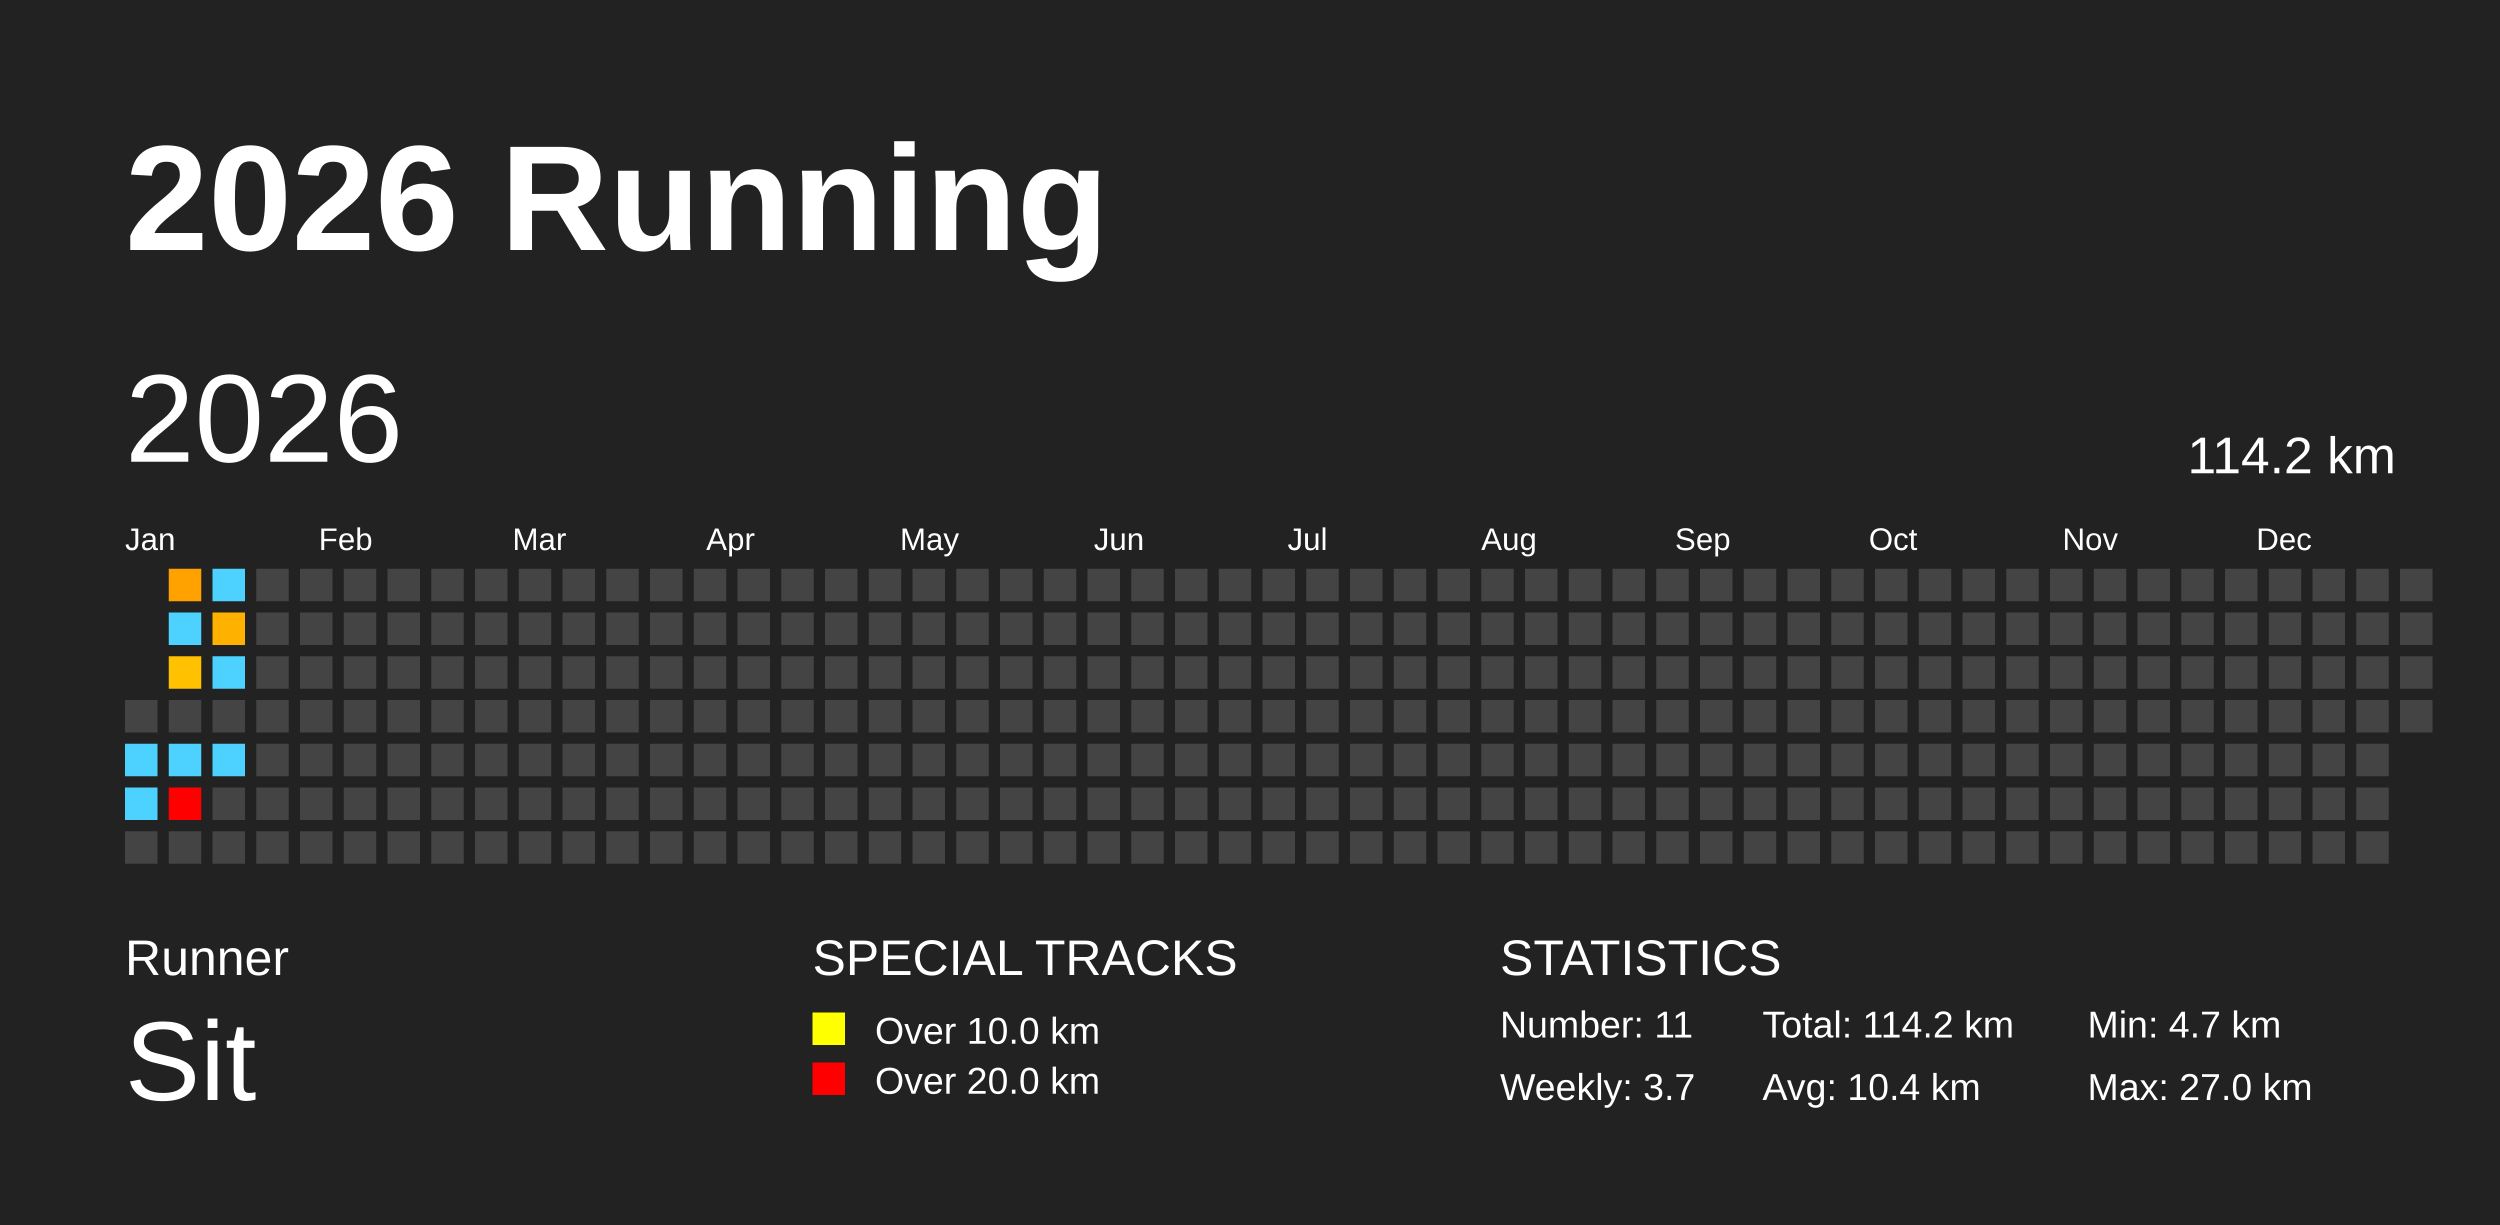
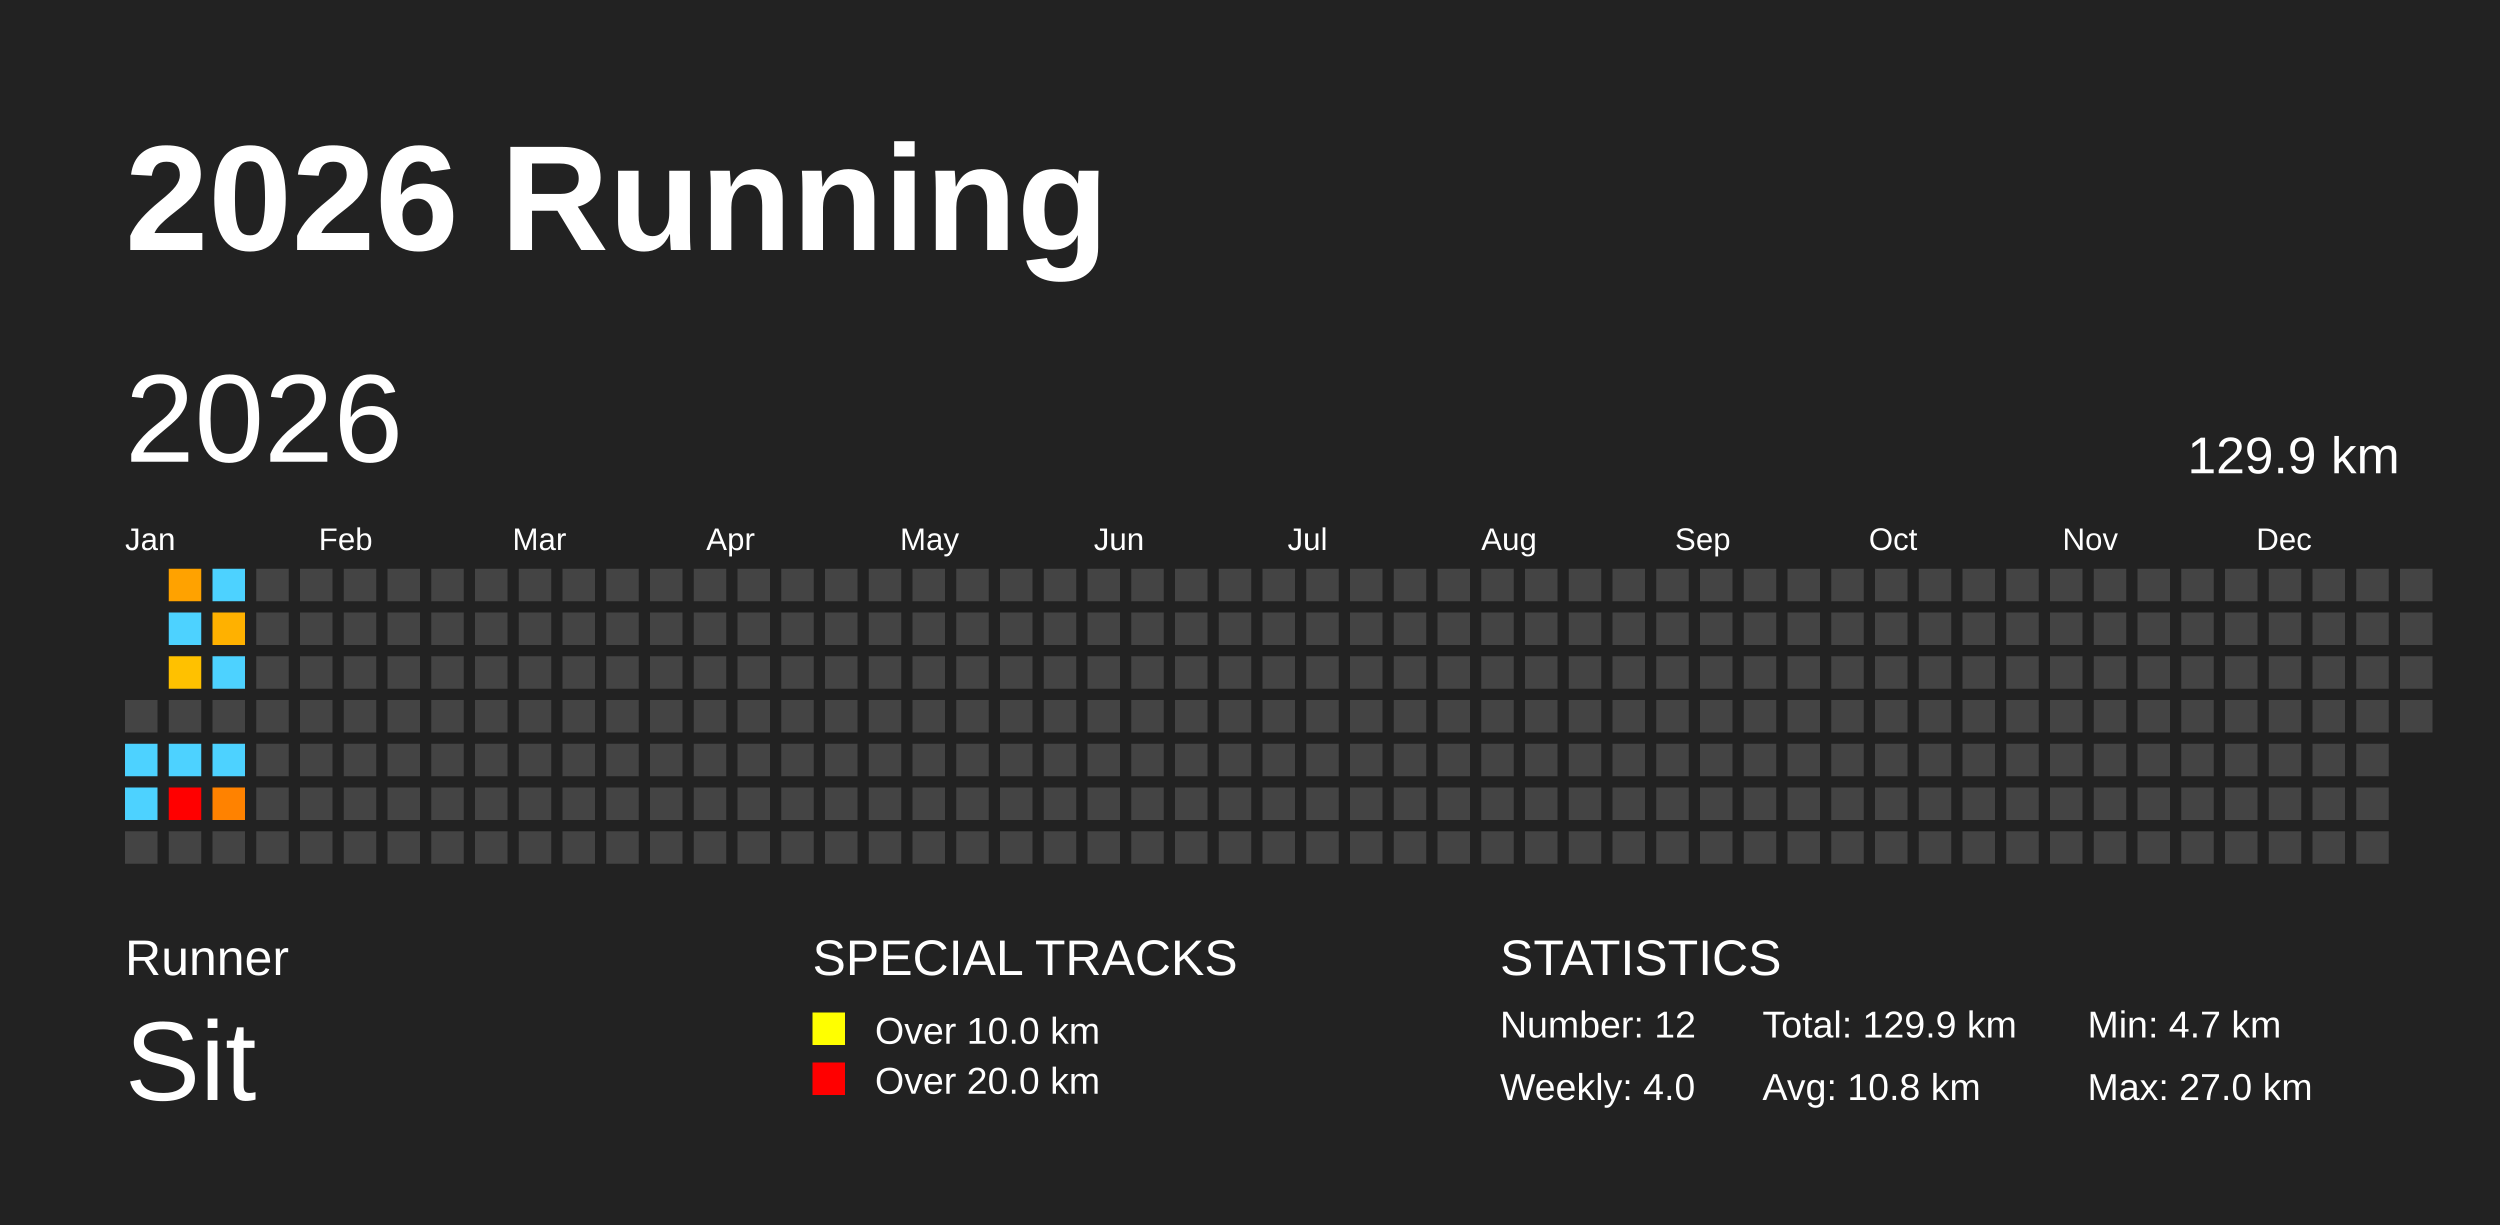
<svg xmlns="http://www.w3.org/2000/svg" baseProfile="full" height="98mm" version="1.1" viewBox="0,0,200,98" width="200mm">
  <defs />
  <rect fill="#222222" height="98" width="200" x="0" y="0" />
  <text fill="#FFFFFF" style="font-size:12px; font-family:Arial; font-weight:bold;" x="10" y="20">2026 Running</text>
  <text fill="#FFFFFF" style="font-size:4px; font-family:Arial" x="10" y="78">Runner</text>
  <text fill="#FFFFFF" style="font-size:9px; font-family:Arial" x="10" y="88">Sit</text>
  <text fill="#FFFFFF" style="font-size:4px; font-family:Arial" x="65" y="78">SPECIAL TRACKS</text>
  <rect fill="yellow" height="2.6" width="2.6" x="65" y="81" />
  <text fill="#FFFFFF" style="font-size:3px; font-family:Arial" x="70" y="83.5">Over 10.0 km</text>
  <rect fill="red" height="2.6" width="2.6" x="65" y="85" />
  <text fill="#FFFFFF" style="font-size:3px; font-family:Arial" x="70" y="87.5">Over 20.0 km</text>
  <text fill="#FFFFFF" style="font-size:4px; font-family:Arial" x="120" y="78">STATISTICS</text>
-   <text fill="#FFFFFF" style="font-size:3px; font-family:Arial" x="120" y="83">Number: 11</text>
-   <text fill="#FFFFFF" style="font-size:3px; font-family:Arial" x="120" y="88">Weekly: 3.7</text>
-   <text fill="#FFFFFF" style="font-size:3px; font-family:Arial" x="141" y="83">Total: 114.2 km</text>
-   <text fill="#FFFFFF" style="font-size:3px; font-family:Arial" x="141" y="88">Avg: 10.4 km</text>
+   <text fill="#FFFFFF" style="font-size:3px; font-family:Arial" x="120" y="83">Number: 12</text>
+   <text fill="#FFFFFF" style="font-size:3px; font-family:Arial" x="120" y="88">Weekly: 4.0</text>
+   <text fill="#FFFFFF" style="font-size:3px; font-family:Arial" x="141" y="83">Total: 129.9 km</text>
+   <text fill="#FFFFFF" style="font-size:3px; font-family:Arial" x="141" y="88">Avg: 10.8 km</text>
  <text fill="#FFFFFF" style="font-size:3px; font-family:Arial" x="167" y="83">Min: 4.7 km</text>
  <text fill="#FFFFFF" style="font-size:3px; font-family:Arial" x="167" y="88">Max: 27.0 km</text>
  <text dominant-baseline="hanging" fill="#FFFFFF" style="font-size:10.0px; font-family:Arial;" x="10" y="30">2026</text>
-   <text dominant-baseline="hanging" fill="#FFFFFF" style="font-size:4.125px; font-family:Arial;" x="175" y="35">114.2 km</text>
+   <text dominant-baseline="hanging" fill="#FFFFFF" style="font-size:4.125px; font-family:Arial;" x="175" y="35">129.9 km</text>
  <text fill="#FFFFFF" style="font-size:2.5px; font-family:Arial" x="10.0" y="44">Jan</text>
  <text fill="#FFFFFF" style="font-size:2.5px; font-family:Arial" x="25.5" y="44">Feb</text>
  <text fill="#FFFFFF" style="font-size:2.5px; font-family:Arial" x="41.0" y="44">Mar</text>
  <text fill="#FFFFFF" style="font-size:2.5px; font-family:Arial" x="56.5" y="44">Apr</text>
  <text fill="#FFFFFF" style="font-size:2.5px; font-family:Arial" x="72.0" y="44">May</text>
  <text fill="#FFFFFF" style="font-size:2.5px; font-family:Arial" x="87.5" y="44">Jun</text>
  <text fill="#FFFFFF" style="font-size:2.5px; font-family:Arial" x="103.0" y="44">Jul</text>
  <text fill="#FFFFFF" style="font-size:2.5px; font-family:Arial" x="118.5" y="44">Aug</text>
  <text fill="#FFFFFF" style="font-size:2.5px; font-family:Arial" x="134.0" y="44">Sep</text>
  <text fill="#FFFFFF" style="font-size:2.5px; font-family:Arial" x="149.5" y="44">Oct</text>
  <text fill="#FFFFFF" style="font-size:2.5px; font-family:Arial" x="165.0" y="44">Nov</text>
  <text fill="#FFFFFF" style="font-size:2.5px; font-family:Arial" x="180.5" y="44">Dec</text>
  <rect fill="#444444" height="2.6" width="2.6" x="10.0" y="56.0" />
  <rect fill="#4dd2ff" height="2.6" width="2.6" x="10.0" y="59.5" />
  <rect fill="#4dd2ff" height="2.6" width="2.6" x="10.0" y="63.0" />
  <rect fill="#444444" height="2.6" width="2.6" x="10.0" y="66.5" />
  <rect fill="#ffa200" height="2.6" width="2.6" x="13.5" y="45.5" />
  <rect fill="#4dd2ff" height="2.6" width="2.6" x="13.5" y="49.0" />
  <rect fill="#ffc100" height="2.6" width="2.6" x="13.5" y="52.5" />
  <rect fill="#444444" height="2.6" width="2.6" x="13.5" y="56.0" />
  <rect fill="#4dd2ff" height="2.6" width="2.6" x="13.5" y="59.5" />
  <rect fill="red" height="2.6" width="2.6" x="13.5" y="63.0" />
  <rect fill="#444444" height="2.6" width="2.6" x="13.5" y="66.5" />
  <rect fill="#4dd2ff" height="2.6" width="2.6" x="17.0" y="45.5" />
  <rect fill="#ffb100" height="2.6" width="2.6" x="17.0" y="49.0" />
  <rect fill="#4dd2ff" height="2.6" width="2.6" x="17.0" y="52.5" />
  <rect fill="#444444" height="2.6" width="2.6" x="17.0" y="56.0" />
  <rect fill="#4dd2ff" height="2.6" width="2.6" x="17.0" y="59.5" />
-   <rect fill="#444444" height="2.6" width="2.6" x="17.0" y="63.0" />
+   <rect fill="#ff8200" height="2.6" width="2.6" x="17.0" y="63.0" />
  <rect fill="#444444" height="2.6" width="2.6" x="17.0" y="66.5" />
  <rect fill="#444444" height="2.6" width="2.6" x="20.5" y="45.5" />
  <rect fill="#444444" height="2.6" width="2.6" x="20.5" y="49.0" />
  <rect fill="#444444" height="2.6" width="2.6" x="20.5" y="52.5" />
  <rect fill="#444444" height="2.6" width="2.6" x="20.5" y="56.0" />
  <rect fill="#444444" height="2.6" width="2.6" x="20.5" y="59.5" />
  <rect fill="#444444" height="2.6" width="2.6" x="20.5" y="63.0" />
  <rect fill="#444444" height="2.6" width="2.6" x="20.5" y="66.5" />
  <rect fill="#444444" height="2.6" width="2.6" x="24.0" y="45.5" />
  <rect fill="#444444" height="2.6" width="2.6" x="24.0" y="49.0" />
  <rect fill="#444444" height="2.6" width="2.6" x="24.0" y="52.5" />
  <rect fill="#444444" height="2.6" width="2.6" x="24.0" y="56.0" />
  <rect fill="#444444" height="2.6" width="2.6" x="24.0" y="59.5" />
  <rect fill="#444444" height="2.6" width="2.6" x="24.0" y="63.0" />
  <rect fill="#444444" height="2.6" width="2.6" x="24.0" y="66.5" />
  <rect fill="#444444" height="2.6" width="2.6" x="27.5" y="45.5" />
  <rect fill="#444444" height="2.6" width="2.6" x="27.5" y="49.0" />
  <rect fill="#444444" height="2.6" width="2.6" x="27.5" y="52.5" />
  <rect fill="#444444" height="2.6" width="2.6" x="27.5" y="56.0" />
  <rect fill="#444444" height="2.6" width="2.6" x="27.5" y="59.5" />
  <rect fill="#444444" height="2.6" width="2.6" x="27.5" y="63.0" />
  <rect fill="#444444" height="2.6" width="2.6" x="27.5" y="66.5" />
  <rect fill="#444444" height="2.6" width="2.6" x="31.0" y="45.5" />
  <rect fill="#444444" height="2.6" width="2.6" x="31.0" y="49.0" />
  <rect fill="#444444" height="2.6" width="2.6" x="31.0" y="52.5" />
  <rect fill="#444444" height="2.6" width="2.6" x="31.0" y="56.0" />
  <rect fill="#444444" height="2.6" width="2.6" x="31.0" y="59.5" />
  <rect fill="#444444" height="2.6" width="2.6" x="31.0" y="63.0" />
  <rect fill="#444444" height="2.6" width="2.6" x="31.0" y="66.5" />
  <rect fill="#444444" height="2.6" width="2.6" x="34.5" y="45.5" />
  <rect fill="#444444" height="2.6" width="2.6" x="34.5" y="49.0" />
  <rect fill="#444444" height="2.6" width="2.6" x="34.5" y="52.5" />
  <rect fill="#444444" height="2.6" width="2.6" x="34.5" y="56.0" />
  <rect fill="#444444" height="2.6" width="2.6" x="34.5" y="59.5" />
  <rect fill="#444444" height="2.6" width="2.6" x="34.5" y="63.0" />
  <rect fill="#444444" height="2.6" width="2.6" x="34.5" y="66.5" />
  <rect fill="#444444" height="2.6" width="2.6" x="38.0" y="45.5" />
  <rect fill="#444444" height="2.6" width="2.6" x="38.0" y="49.0" />
  <rect fill="#444444" height="2.6" width="2.6" x="38.0" y="52.5" />
  <rect fill="#444444" height="2.6" width="2.6" x="38.0" y="56.0" />
  <rect fill="#444444" height="2.6" width="2.6" x="38.0" y="59.5" />
  <rect fill="#444444" height="2.6" width="2.6" x="38.0" y="63.0" />
  <rect fill="#444444" height="2.6" width="2.6" x="38.0" y="66.5" />
  <rect fill="#444444" height="2.6" width="2.6" x="41.5" y="45.5" />
  <rect fill="#444444" height="2.6" width="2.6" x="41.5" y="49.0" />
  <rect fill="#444444" height="2.6" width="2.6" x="41.5" y="52.5" />
  <rect fill="#444444" height="2.6" width="2.6" x="41.5" y="56.0" />
  <rect fill="#444444" height="2.6" width="2.6" x="41.5" y="59.5" />
  <rect fill="#444444" height="2.6" width="2.6" x="41.5" y="63.0" />
  <rect fill="#444444" height="2.6" width="2.6" x="41.5" y="66.5" />
  <rect fill="#444444" height="2.6" width="2.6" x="45.0" y="45.5" />
  <rect fill="#444444" height="2.6" width="2.6" x="45.0" y="49.0" />
  <rect fill="#444444" height="2.6" width="2.6" x="45.0" y="52.5" />
  <rect fill="#444444" height="2.6" width="2.6" x="45.0" y="56.0" />
  <rect fill="#444444" height="2.6" width="2.6" x="45.0" y="59.5" />
  <rect fill="#444444" height="2.6" width="2.6" x="45.0" y="63.0" />
  <rect fill="#444444" height="2.6" width="2.6" x="45.0" y="66.5" />
  <rect fill="#444444" height="2.6" width="2.6" x="48.5" y="45.5" />
  <rect fill="#444444" height="2.6" width="2.6" x="48.5" y="49.0" />
  <rect fill="#444444" height="2.6" width="2.6" x="48.5" y="52.5" />
  <rect fill="#444444" height="2.6" width="2.6" x="48.5" y="56.0" />
  <rect fill="#444444" height="2.6" width="2.6" x="48.5" y="59.5" />
  <rect fill="#444444" height="2.6" width="2.6" x="48.5" y="63.0" />
  <rect fill="#444444" height="2.6" width="2.6" x="48.5" y="66.5" />
  <rect fill="#444444" height="2.6" width="2.6" x="52.0" y="45.5" />
  <rect fill="#444444" height="2.6" width="2.6" x="52.0" y="49.0" />
  <rect fill="#444444" height="2.6" width="2.6" x="52.0" y="52.5" />
  <rect fill="#444444" height="2.6" width="2.6" x="52.0" y="56.0" />
  <rect fill="#444444" height="2.6" width="2.6" x="52.0" y="59.5" />
  <rect fill="#444444" height="2.6" width="2.6" x="52.0" y="63.0" />
  <rect fill="#444444" height="2.6" width="2.6" x="52.0" y="66.5" />
  <rect fill="#444444" height="2.6" width="2.6" x="55.5" y="45.5" />
  <rect fill="#444444" height="2.6" width="2.6" x="55.5" y="49.0" />
  <rect fill="#444444" height="2.6" width="2.6" x="55.5" y="52.5" />
  <rect fill="#444444" height="2.6" width="2.6" x="55.5" y="56.0" />
  <rect fill="#444444" height="2.6" width="2.6" x="55.5" y="59.5" />
  <rect fill="#444444" height="2.6" width="2.6" x="55.5" y="63.0" />
  <rect fill="#444444" height="2.6" width="2.6" x="55.5" y="66.5" />
  <rect fill="#444444" height="2.6" width="2.6" x="59.0" y="45.5" />
  <rect fill="#444444" height="2.6" width="2.6" x="59.0" y="49.0" />
  <rect fill="#444444" height="2.6" width="2.6" x="59.0" y="52.5" />
  <rect fill="#444444" height="2.6" width="2.6" x="59.0" y="56.0" />
  <rect fill="#444444" height="2.6" width="2.6" x="59.0" y="59.5" />
  <rect fill="#444444" height="2.6" width="2.6" x="59.0" y="63.0" />
  <rect fill="#444444" height="2.6" width="2.6" x="59.0" y="66.5" />
  <rect fill="#444444" height="2.6" width="2.6" x="62.5" y="45.5" />
  <rect fill="#444444" height="2.6" width="2.6" x="62.5" y="49.0" />
  <rect fill="#444444" height="2.6" width="2.6" x="62.5" y="52.5" />
  <rect fill="#444444" height="2.6" width="2.6" x="62.5" y="56.0" />
  <rect fill="#444444" height="2.6" width="2.6" x="62.5" y="59.5" />
  <rect fill="#444444" height="2.6" width="2.6" x="62.5" y="63.0" />
  <rect fill="#444444" height="2.6" width="2.6" x="62.5" y="66.5" />
  <rect fill="#444444" height="2.6" width="2.6" x="66.0" y="45.5" />
  <rect fill="#444444" height="2.6" width="2.6" x="66.0" y="49.0" />
  <rect fill="#444444" height="2.6" width="2.6" x="66.0" y="52.5" />
  <rect fill="#444444" height="2.6" width="2.6" x="66.0" y="56.0" />
  <rect fill="#444444" height="2.6" width="2.6" x="66.0" y="59.5" />
  <rect fill="#444444" height="2.6" width="2.6" x="66.0" y="63.0" />
  <rect fill="#444444" height="2.6" width="2.6" x="66.0" y="66.5" />
  <rect fill="#444444" height="2.6" width="2.6" x="69.5" y="45.5" />
  <rect fill="#444444" height="2.6" width="2.6" x="69.5" y="49.0" />
  <rect fill="#444444" height="2.6" width="2.6" x="69.5" y="52.5" />
  <rect fill="#444444" height="2.6" width="2.6" x="69.5" y="56.0" />
  <rect fill="#444444" height="2.6" width="2.6" x="69.5" y="59.5" />
  <rect fill="#444444" height="2.6" width="2.6" x="69.5" y="63.0" />
  <rect fill="#444444" height="2.6" width="2.6" x="69.5" y="66.5" />
  <rect fill="#444444" height="2.6" width="2.6" x="73.0" y="45.5" />
  <rect fill="#444444" height="2.6" width="2.6" x="73.0" y="49.0" />
  <rect fill="#444444" height="2.6" width="2.6" x="73.0" y="52.5" />
  <rect fill="#444444" height="2.6" width="2.6" x="73.0" y="56.0" />
  <rect fill="#444444" height="2.6" width="2.6" x="73.0" y="59.5" />
  <rect fill="#444444" height="2.6" width="2.6" x="73.0" y="63.0" />
  <rect fill="#444444" height="2.6" width="2.6" x="73.0" y="66.5" />
  <rect fill="#444444" height="2.6" width="2.6" x="76.5" y="45.5" />
  <rect fill="#444444" height="2.6" width="2.6" x="76.5" y="49.0" />
  <rect fill="#444444" height="2.6" width="2.6" x="76.5" y="52.5" />
  <rect fill="#444444" height="2.6" width="2.6" x="76.5" y="56.0" />
  <rect fill="#444444" height="2.6" width="2.6" x="76.5" y="59.5" />
  <rect fill="#444444" height="2.6" width="2.6" x="76.5" y="63.0" />
  <rect fill="#444444" height="2.6" width="2.6" x="76.5" y="66.5" />
  <rect fill="#444444" height="2.6" width="2.6" x="80.0" y="45.5" />
  <rect fill="#444444" height="2.6" width="2.6" x="80.0" y="49.0" />
  <rect fill="#444444" height="2.6" width="2.6" x="80.0" y="52.5" />
  <rect fill="#444444" height="2.6" width="2.6" x="80.0" y="56.0" />
  <rect fill="#444444" height="2.6" width="2.6" x="80.0" y="59.5" />
  <rect fill="#444444" height="2.6" width="2.6" x="80.0" y="63.0" />
  <rect fill="#444444" height="2.6" width="2.6" x="80.0" y="66.5" />
  <rect fill="#444444" height="2.6" width="2.6" x="83.5" y="45.5" />
  <rect fill="#444444" height="2.6" width="2.6" x="83.5" y="49.0" />
  <rect fill="#444444" height="2.6" width="2.6" x="83.5" y="52.5" />
  <rect fill="#444444" height="2.6" width="2.6" x="83.5" y="56.0" />
  <rect fill="#444444" height="2.6" width="2.6" x="83.5" y="59.5" />
  <rect fill="#444444" height="2.6" width="2.6" x="83.5" y="63.0" />
  <rect fill="#444444" height="2.6" width="2.6" x="83.5" y="66.5" />
  <rect fill="#444444" height="2.6" width="2.6" x="87.0" y="45.5" />
  <rect fill="#444444" height="2.6" width="2.6" x="87.0" y="49.0" />
  <rect fill="#444444" height="2.6" width="2.6" x="87.0" y="52.5" />
  <rect fill="#444444" height="2.6" width="2.6" x="87.0" y="56.0" />
  <rect fill="#444444" height="2.6" width="2.6" x="87.0" y="59.5" />
  <rect fill="#444444" height="2.6" width="2.6" x="87.0" y="63.0" />
  <rect fill="#444444" height="2.6" width="2.6" x="87.0" y="66.5" />
  <rect fill="#444444" height="2.6" width="2.6" x="90.5" y="45.5" />
  <rect fill="#444444" height="2.6" width="2.6" x="90.5" y="49.0" />
  <rect fill="#444444" height="2.6" width="2.6" x="90.5" y="52.5" />
  <rect fill="#444444" height="2.6" width="2.6" x="90.5" y="56.0" />
  <rect fill="#444444" height="2.6" width="2.6" x="90.5" y="59.5" />
  <rect fill="#444444" height="2.6" width="2.6" x="90.5" y="63.0" />
  <rect fill="#444444" height="2.6" width="2.6" x="90.5" y="66.5" />
  <rect fill="#444444" height="2.6" width="2.6" x="94.0" y="45.5" />
  <rect fill="#444444" height="2.6" width="2.6" x="94.0" y="49.0" />
  <rect fill="#444444" height="2.6" width="2.6" x="94.0" y="52.5" />
  <rect fill="#444444" height="2.6" width="2.6" x="94.0" y="56.0" />
  <rect fill="#444444" height="2.6" width="2.6" x="94.0" y="59.5" />
  <rect fill="#444444" height="2.6" width="2.6" x="94.0" y="63.0" />
  <rect fill="#444444" height="2.6" width="2.6" x="94.0" y="66.5" />
  <rect fill="#444444" height="2.6" width="2.6" x="97.5" y="45.5" />
  <rect fill="#444444" height="2.6" width="2.6" x="97.5" y="49.0" />
  <rect fill="#444444" height="2.6" width="2.6" x="97.5" y="52.5" />
  <rect fill="#444444" height="2.6" width="2.6" x="97.5" y="56.0" />
  <rect fill="#444444" height="2.6" width="2.6" x="97.5" y="59.5" />
  <rect fill="#444444" height="2.6" width="2.6" x="97.5" y="63.0" />
  <rect fill="#444444" height="2.6" width="2.6" x="97.5" y="66.5" />
  <rect fill="#444444" height="2.6" width="2.6" x="101.0" y="45.5" />
  <rect fill="#444444" height="2.6" width="2.6" x="101.0" y="49.0" />
  <rect fill="#444444" height="2.6" width="2.6" x="101.0" y="52.5" />
  <rect fill="#444444" height="2.6" width="2.6" x="101.0" y="56.0" />
  <rect fill="#444444" height="2.6" width="2.6" x="101.0" y="59.5" />
  <rect fill="#444444" height="2.6" width="2.6" x="101.0" y="63.0" />
  <rect fill="#444444" height="2.6" width="2.6" x="101.0" y="66.5" />
  <rect fill="#444444" height="2.6" width="2.6" x="104.5" y="45.5" />
  <rect fill="#444444" height="2.6" width="2.6" x="104.5" y="49.0" />
  <rect fill="#444444" height="2.6" width="2.6" x="104.5" y="52.5" />
  <rect fill="#444444" height="2.6" width="2.6" x="104.5" y="56.0" />
  <rect fill="#444444" height="2.6" width="2.6" x="104.5" y="59.5" />
  <rect fill="#444444" height="2.6" width="2.6" x="104.5" y="63.0" />
  <rect fill="#444444" height="2.6" width="2.6" x="104.5" y="66.5" />
  <rect fill="#444444" height="2.6" width="2.6" x="108.0" y="45.5" />
  <rect fill="#444444" height="2.6" width="2.6" x="108.0" y="49.0" />
  <rect fill="#444444" height="2.6" width="2.6" x="108.0" y="52.5" />
  <rect fill="#444444" height="2.6" width="2.6" x="108.0" y="56.0" />
  <rect fill="#444444" height="2.6" width="2.6" x="108.0" y="59.5" />
  <rect fill="#444444" height="2.6" width="2.6" x="108.0" y="63.0" />
  <rect fill="#444444" height="2.6" width="2.6" x="108.0" y="66.5" />
  <rect fill="#444444" height="2.6" width="2.6" x="111.5" y="45.5" />
  <rect fill="#444444" height="2.6" width="2.6" x="111.5" y="49.0" />
  <rect fill="#444444" height="2.6" width="2.6" x="111.5" y="52.5" />
  <rect fill="#444444" height="2.6" width="2.6" x="111.5" y="56.0" />
  <rect fill="#444444" height="2.6" width="2.6" x="111.5" y="59.5" />
  <rect fill="#444444" height="2.6" width="2.6" x="111.5" y="63.0" />
  <rect fill="#444444" height="2.6" width="2.6" x="111.5" y="66.5" />
  <rect fill="#444444" height="2.6" width="2.6" x="115.0" y="45.5" />
  <rect fill="#444444" height="2.6" width="2.6" x="115.0" y="49.0" />
  <rect fill="#444444" height="2.6" width="2.6" x="115.0" y="52.5" />
  <rect fill="#444444" height="2.6" width="2.6" x="115.0" y="56.0" />
  <rect fill="#444444" height="2.6" width="2.6" x="115.0" y="59.5" />
  <rect fill="#444444" height="2.6" width="2.6" x="115.0" y="63.0" />
  <rect fill="#444444" height="2.6" width="2.6" x="115.0" y="66.5" />
  <rect fill="#444444" height="2.6" width="2.6" x="118.5" y="45.5" />
  <rect fill="#444444" height="2.6" width="2.6" x="118.5" y="49.0" />
  <rect fill="#444444" height="2.6" width="2.6" x="118.5" y="52.5" />
  <rect fill="#444444" height="2.6" width="2.6" x="118.5" y="56.0" />
  <rect fill="#444444" height="2.6" width="2.6" x="118.5" y="59.5" />
  <rect fill="#444444" height="2.6" width="2.6" x="118.5" y="63.0" />
  <rect fill="#444444" height="2.6" width="2.6" x="118.5" y="66.5" />
  <rect fill="#444444" height="2.6" width="2.6" x="122.0" y="45.5" />
  <rect fill="#444444" height="2.6" width="2.6" x="122.0" y="49.0" />
  <rect fill="#444444" height="2.6" width="2.6" x="122.0" y="52.5" />
  <rect fill="#444444" height="2.6" width="2.6" x="122.0" y="56.0" />
  <rect fill="#444444" height="2.6" width="2.6" x="122.0" y="59.5" />
  <rect fill="#444444" height="2.6" width="2.6" x="122.0" y="63.0" />
  <rect fill="#444444" height="2.6" width="2.6" x="122.0" y="66.5" />
  <rect fill="#444444" height="2.6" width="2.6" x="125.5" y="45.5" />
  <rect fill="#444444" height="2.6" width="2.6" x="125.5" y="49.0" />
  <rect fill="#444444" height="2.6" width="2.6" x="125.5" y="52.5" />
  <rect fill="#444444" height="2.6" width="2.6" x="125.5" y="56.0" />
  <rect fill="#444444" height="2.6" width="2.6" x="125.5" y="59.5" />
  <rect fill="#444444" height="2.6" width="2.6" x="125.5" y="63.0" />
  <rect fill="#444444" height="2.6" width="2.6" x="125.5" y="66.5" />
  <rect fill="#444444" height="2.6" width="2.6" x="129.0" y="45.5" />
  <rect fill="#444444" height="2.6" width="2.6" x="129.0" y="49.0" />
  <rect fill="#444444" height="2.6" width="2.6" x="129.0" y="52.5" />
  <rect fill="#444444" height="2.6" width="2.6" x="129.0" y="56.0" />
  <rect fill="#444444" height="2.6" width="2.6" x="129.0" y="59.5" />
  <rect fill="#444444" height="2.6" width="2.6" x="129.0" y="63.0" />
  <rect fill="#444444" height="2.6" width="2.6" x="129.0" y="66.5" />
  <rect fill="#444444" height="2.6" width="2.6" x="132.5" y="45.5" />
  <rect fill="#444444" height="2.6" width="2.6" x="132.5" y="49.0" />
  <rect fill="#444444" height="2.6" width="2.6" x="132.5" y="52.5" />
  <rect fill="#444444" height="2.6" width="2.6" x="132.5" y="56.0" />
  <rect fill="#444444" height="2.6" width="2.6" x="132.5" y="59.5" />
  <rect fill="#444444" height="2.6" width="2.6" x="132.5" y="63.0" />
  <rect fill="#444444" height="2.6" width="2.6" x="132.5" y="66.5" />
  <rect fill="#444444" height="2.6" width="2.6" x="136.0" y="45.5" />
  <rect fill="#444444" height="2.6" width="2.6" x="136.0" y="49.0" />
  <rect fill="#444444" height="2.6" width="2.6" x="136.0" y="52.5" />
  <rect fill="#444444" height="2.6" width="2.6" x="136.0" y="56.0" />
  <rect fill="#444444" height="2.6" width="2.6" x="136.0" y="59.5" />
  <rect fill="#444444" height="2.6" width="2.6" x="136.0" y="63.0" />
  <rect fill="#444444" height="2.6" width="2.6" x="136.0" y="66.5" />
  <rect fill="#444444" height="2.6" width="2.6" x="139.5" y="45.5" />
  <rect fill="#444444" height="2.6" width="2.6" x="139.5" y="49.0" />
  <rect fill="#444444" height="2.6" width="2.6" x="139.5" y="52.5" />
  <rect fill="#444444" height="2.6" width="2.6" x="139.5" y="56.0" />
  <rect fill="#444444" height="2.6" width="2.6" x="139.5" y="59.5" />
  <rect fill="#444444" height="2.6" width="2.6" x="139.5" y="63.0" />
  <rect fill="#444444" height="2.6" width="2.6" x="139.5" y="66.5" />
  <rect fill="#444444" height="2.6" width="2.6" x="143.0" y="45.5" />
  <rect fill="#444444" height="2.6" width="2.6" x="143.0" y="49.0" />
  <rect fill="#444444" height="2.6" width="2.6" x="143.0" y="52.5" />
  <rect fill="#444444" height="2.6" width="2.6" x="143.0" y="56.0" />
  <rect fill="#444444" height="2.6" width="2.6" x="143.0" y="59.5" />
  <rect fill="#444444" height="2.6" width="2.6" x="143.0" y="63.0" />
  <rect fill="#444444" height="2.6" width="2.6" x="143.0" y="66.5" />
  <rect fill="#444444" height="2.6" width="2.6" x="146.5" y="45.5" />
  <rect fill="#444444" height="2.6" width="2.6" x="146.5" y="49.0" />
  <rect fill="#444444" height="2.6" width="2.6" x="146.5" y="52.5" />
  <rect fill="#444444" height="2.6" width="2.6" x="146.5" y="56.0" />
  <rect fill="#444444" height="2.6" width="2.6" x="146.5" y="59.5" />
  <rect fill="#444444" height="2.6" width="2.6" x="146.5" y="63.0" />
  <rect fill="#444444" height="2.6" width="2.6" x="146.5" y="66.5" />
  <rect fill="#444444" height="2.6" width="2.6" x="150.0" y="45.5" />
  <rect fill="#444444" height="2.6" width="2.6" x="150.0" y="49.0" />
  <rect fill="#444444" height="2.6" width="2.6" x="150.0" y="52.5" />
  <rect fill="#444444" height="2.6" width="2.6" x="150.0" y="56.0" />
  <rect fill="#444444" height="2.6" width="2.6" x="150.0" y="59.5" />
  <rect fill="#444444" height="2.6" width="2.6" x="150.0" y="63.0" />
  <rect fill="#444444" height="2.6" width="2.6" x="150.0" y="66.5" />
  <rect fill="#444444" height="2.6" width="2.6" x="153.5" y="45.5" />
  <rect fill="#444444" height="2.6" width="2.6" x="153.5" y="49.0" />
  <rect fill="#444444" height="2.6" width="2.6" x="153.5" y="52.5" />
  <rect fill="#444444" height="2.6" width="2.6" x="153.5" y="56.0" />
  <rect fill="#444444" height="2.6" width="2.6" x="153.5" y="59.5" />
  <rect fill="#444444" height="2.6" width="2.6" x="153.5" y="63.0" />
  <rect fill="#444444" height="2.6" width="2.6" x="153.5" y="66.5" />
  <rect fill="#444444" height="2.6" width="2.6" x="157.0" y="45.5" />
  <rect fill="#444444" height="2.6" width="2.6" x="157.0" y="49.0" />
  <rect fill="#444444" height="2.6" width="2.6" x="157.0" y="52.5" />
  <rect fill="#444444" height="2.6" width="2.6" x="157.0" y="56.0" />
  <rect fill="#444444" height="2.6" width="2.6" x="157.0" y="59.5" />
  <rect fill="#444444" height="2.6" width="2.6" x="157.0" y="63.0" />
  <rect fill="#444444" height="2.6" width="2.6" x="157.0" y="66.5" />
  <rect fill="#444444" height="2.6" width="2.6" x="160.5" y="45.5" />
  <rect fill="#444444" height="2.6" width="2.6" x="160.5" y="49.0" />
  <rect fill="#444444" height="2.6" width="2.6" x="160.5" y="52.5" />
  <rect fill="#444444" height="2.6" width="2.6" x="160.5" y="56.0" />
  <rect fill="#444444" height="2.6" width="2.6" x="160.5" y="59.5" />
  <rect fill="#444444" height="2.6" width="2.6" x="160.5" y="63.0" />
  <rect fill="#444444" height="2.6" width="2.6" x="160.5" y="66.5" />
  <rect fill="#444444" height="2.6" width="2.6" x="164.0" y="45.5" />
  <rect fill="#444444" height="2.6" width="2.6" x="164.0" y="49.0" />
  <rect fill="#444444" height="2.6" width="2.6" x="164.0" y="52.5" />
  <rect fill="#444444" height="2.6" width="2.6" x="164.0" y="56.0" />
  <rect fill="#444444" height="2.6" width="2.6" x="164.0" y="59.5" />
  <rect fill="#444444" height="2.6" width="2.6" x="164.0" y="63.0" />
  <rect fill="#444444" height="2.6" width="2.6" x="164.0" y="66.5" />
  <rect fill="#444444" height="2.6" width="2.6" x="167.5" y="45.5" />
  <rect fill="#444444" height="2.6" width="2.6" x="167.5" y="49.0" />
  <rect fill="#444444" height="2.6" width="2.6" x="167.5" y="52.5" />
  <rect fill="#444444" height="2.6" width="2.6" x="167.5" y="56.0" />
  <rect fill="#444444" height="2.6" width="2.6" x="167.5" y="59.5" />
  <rect fill="#444444" height="2.6" width="2.6" x="167.5" y="63.0" />
  <rect fill="#444444" height="2.6" width="2.6" x="167.5" y="66.5" />
  <rect fill="#444444" height="2.6" width="2.6" x="171.0" y="45.5" />
  <rect fill="#444444" height="2.6" width="2.6" x="171.0" y="49.0" />
  <rect fill="#444444" height="2.6" width="2.6" x="171.0" y="52.5" />
  <rect fill="#444444" height="2.6" width="2.6" x="171.0" y="56.0" />
  <rect fill="#444444" height="2.6" width="2.6" x="171.0" y="59.5" />
  <rect fill="#444444" height="2.6" width="2.6" x="171.0" y="63.0" />
  <rect fill="#444444" height="2.6" width="2.6" x="171.0" y="66.5" />
  <rect fill="#444444" height="2.6" width="2.6" x="174.5" y="45.5" />
  <rect fill="#444444" height="2.6" width="2.6" x="174.5" y="49.0" />
  <rect fill="#444444" height="2.6" width="2.6" x="174.5" y="52.5" />
  <rect fill="#444444" height="2.6" width="2.6" x="174.5" y="56.0" />
  <rect fill="#444444" height="2.6" width="2.6" x="174.5" y="59.5" />
  <rect fill="#444444" height="2.6" width="2.6" x="174.5" y="63.0" />
  <rect fill="#444444" height="2.6" width="2.6" x="174.5" y="66.5" />
  <rect fill="#444444" height="2.6" width="2.6" x="178.0" y="45.5" />
  <rect fill="#444444" height="2.6" width="2.6" x="178.0" y="49.0" />
  <rect fill="#444444" height="2.6" width="2.6" x="178.0" y="52.5" />
  <rect fill="#444444" height="2.6" width="2.6" x="178.0" y="56.0" />
  <rect fill="#444444" height="2.6" width="2.6" x="178.0" y="59.5" />
  <rect fill="#444444" height="2.6" width="2.6" x="178.0" y="63.0" />
  <rect fill="#444444" height="2.6" width="2.6" x="178.0" y="66.5" />
  <rect fill="#444444" height="2.6" width="2.6" x="181.5" y="45.5" />
  <rect fill="#444444" height="2.6" width="2.6" x="181.5" y="49.0" />
  <rect fill="#444444" height="2.6" width="2.6" x="181.5" y="52.5" />
  <rect fill="#444444" height="2.6" width="2.6" x="181.5" y="56.0" />
  <rect fill="#444444" height="2.6" width="2.6" x="181.5" y="59.5" />
  <rect fill="#444444" height="2.6" width="2.6" x="181.5" y="63.0" />
  <rect fill="#444444" height="2.6" width="2.6" x="181.5" y="66.5" />
  <rect fill="#444444" height="2.6" width="2.6" x="185.0" y="45.5" />
  <rect fill="#444444" height="2.6" width="2.6" x="185.0" y="49.0" />
  <rect fill="#444444" height="2.6" width="2.6" x="185.0" y="52.5" />
  <rect fill="#444444" height="2.6" width="2.6" x="185.0" y="56.0" />
  <rect fill="#444444" height="2.6" width="2.6" x="185.0" y="59.5" />
  <rect fill="#444444" height="2.6" width="2.6" x="185.0" y="63.0" />
  <rect fill="#444444" height="2.6" width="2.6" x="185.0" y="66.5" />
  <rect fill="#444444" height="2.6" width="2.6" x="188.5" y="45.5" />
  <rect fill="#444444" height="2.6" width="2.6" x="188.5" y="49.0" />
  <rect fill="#444444" height="2.6" width="2.6" x="188.5" y="52.5" />
  <rect fill="#444444" height="2.6" width="2.6" x="188.5" y="56.0" />
  <rect fill="#444444" height="2.6" width="2.6" x="188.5" y="59.5" />
  <rect fill="#444444" height="2.6" width="2.6" x="188.5" y="63.0" />
  <rect fill="#444444" height="2.6" width="2.6" x="188.5" y="66.5" />
  <rect fill="#444444" height="2.6" width="2.6" x="192.0" y="45.5" />
  <rect fill="#444444" height="2.6" width="2.6" x="192.0" y="49.0" />
  <rect fill="#444444" height="2.6" width="2.6" x="192.0" y="52.5" />
  <rect fill="#444444" height="2.6" width="2.6" x="192.0" y="56.0" />
</svg>
